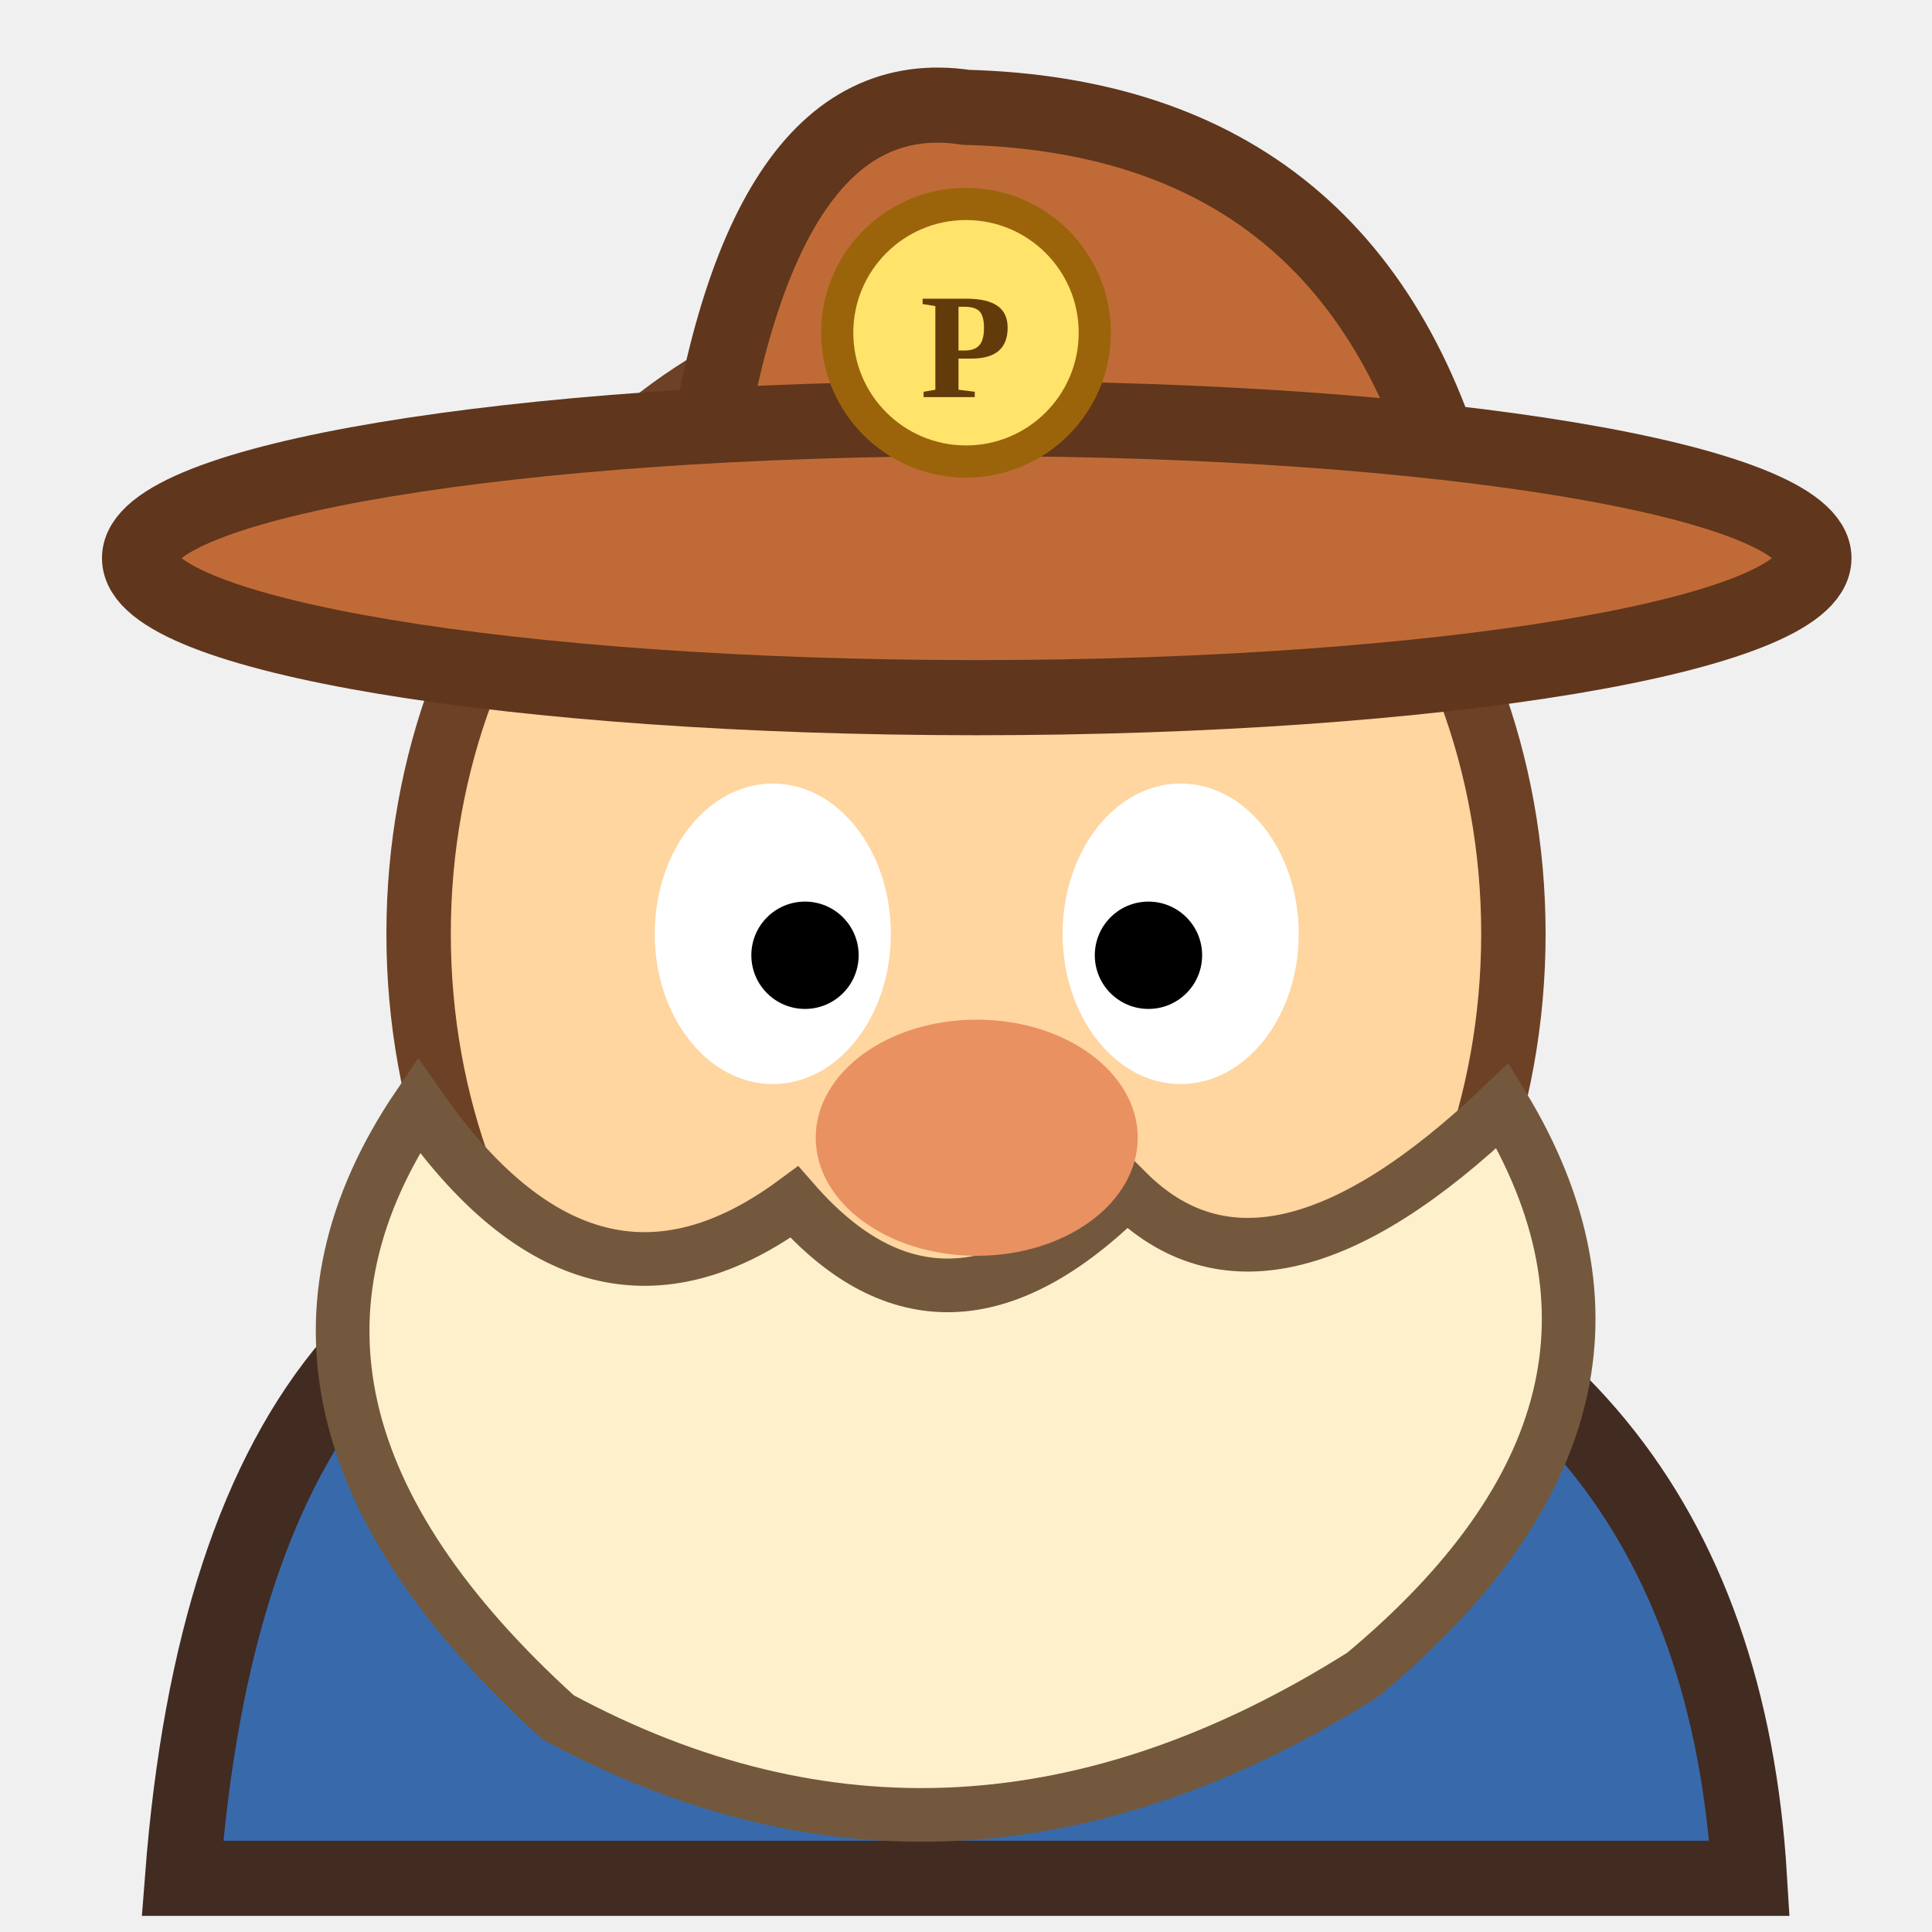
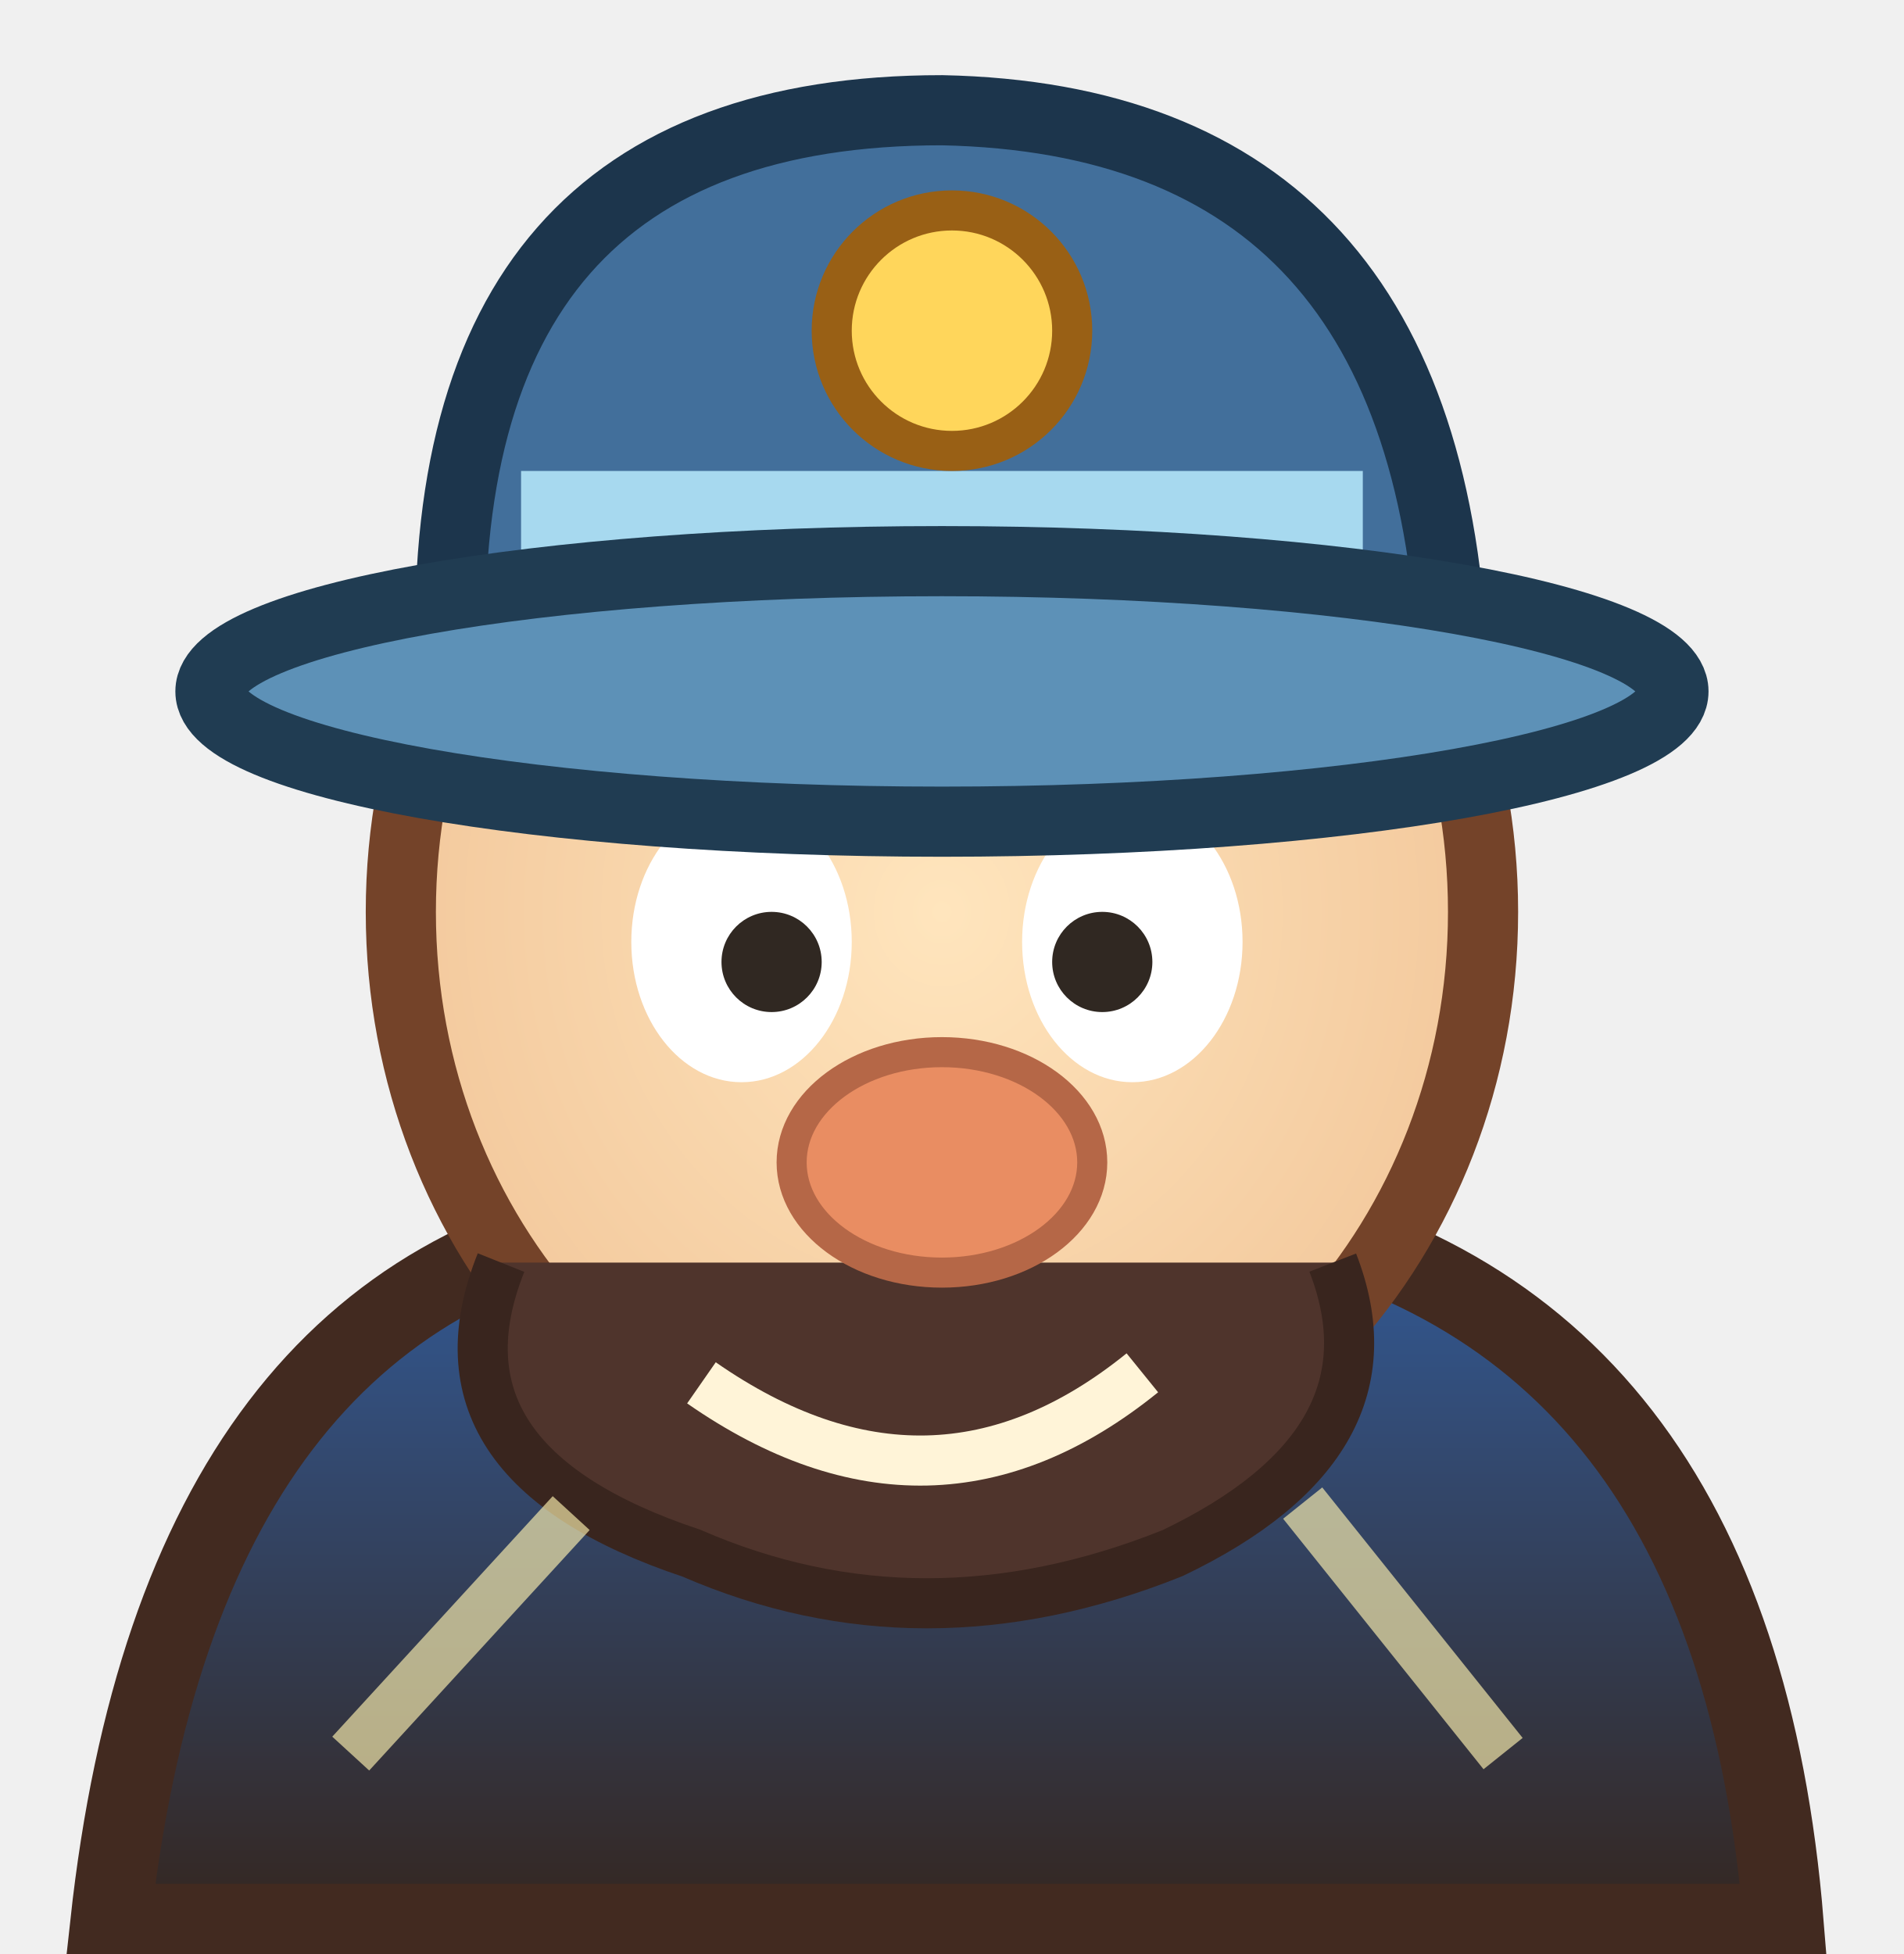
- <svg xmlns="http://www.w3.org/2000/svg" viewBox="0 0 180 180">
-   <path d="M17 175Q22 110 70 113H112Q160 125 163 175Z" fill="#386aab" stroke="#422b21" stroke-width="7" />
-   <ellipse cx="90" cy="87" rx="51" ry="58" fill="#ffd5a0" stroke="#6d4125" stroke-width="6" />
-   <path d="M39 103Q20 131 52 160Q89 180 127 156Q157 131 140 103Q118 124 105 111Q88 128 74 112Q55 126 39 103Z" fill="#fff0cc" stroke="#73583d" stroke-width="5" />
-   <ellipse cx="72" cy="87" rx="11" ry="14" fill="white" />
-   <ellipse cx="110" cy="87" rx="11" ry="14" fill="white" />
-   <circle cx="75" cy="89" r="5" />
-   <circle cx="107" cy="89" r="5" />
-   <ellipse cx="91" cy="106" rx="15" ry="11" fill="#e99161" />
-   <path d="M65 48Q70 7 90 10Q127 11 136 48Z" fill="#c06b37" stroke="#60361c" stroke-width="7" />
-   <ellipse cx="91" cy="52" rx="78" ry="13" fill="#c06b37" stroke="#60361c" stroke-width="7" />
-   <circle cx="90" cy="31" r="12" fill="#ffe36a" stroke="#9b640b" stroke-width="3" />
-   <text x="90" y="37" text-anchor="middle" font-size="14" font-weight="bold" fill="#623b0a">P</text>
+ <svg xmlns="http://www.w3.org/2000/svg" viewBox="0 0 190 195">
+   <defs>
+     <radialGradient id="skin">
+       <stop stop-color="#ffe5bd" />
+       <stop offset="1" stop-color="#f3c99d" />
+     </radialGradient>
+     <linearGradient id="coat" x2="0" y2="1">
+       <stop stop-color="#325b99" />
+       <stop offset="1" stop-color="#34261f" />
+     </linearGradient>
+   </defs>
+   <path d="M11 192Q18 128 65 121H123Q173 130 178 192Z" fill="url(#coat)" stroke="#422a20" stroke-width="8" />
+   <path d="M66 121L94 148 122 121" fill="#f4d7a6" stroke="#68462a" stroke-width="5" />
+   <ellipse cx="94" cy="91" rx="54" ry="59" fill="url(#skin)" stroke="#744329" stroke-width="7" />
+   <path d="M50 126Q42 146 69 155Q92 165 117 155Q140 144 133 126" fill="#4f342c" stroke="#39251e" stroke-width="5" />
+   <path d="M70 138Q93 154 114 137" fill="none" stroke="#fff4d8" stroke-width="5" />
+   <ellipse cx="74" cy="94" rx="11" ry="14" fill="#fff" />
+   <ellipse cx="113" cy="94" rx="11" ry="14" fill="#fff" />
+   <circle cx="77" cy="96" r="5" fill="#302822" />
+   <circle cx="110" cy="96" r="5" fill="#302822" />
+   <path d="M64 75Q74 68 84 76M103 76Q115 68 125 75" fill="none" stroke="#62402b" stroke-width="5" stroke-linecap="round" />
+   <ellipse cx="94" cy="116" rx="15" ry="11" fill="#e98d62" stroke="#b56747" stroke-width="3" />
+   <path d="M45 67Q43 11 94 11Q143 12 145 67Z" fill="#426f9b" stroke="#1c354c" stroke-width="7" />
+   <path d="M52 51H136" stroke="#a7d9ef" stroke-width="8" />
+   <ellipse cx="94" cy="69" rx="73" ry="13" fill="#5d91b7" stroke="#203c52" stroke-width="7" />
+   <circle cx="95" cy="33" r="12" fill="#ffd65b" stroke="#996015" stroke-width="4" />
+   <path d="M35 175L57 151M150 175L130 150" stroke="#fff2b0" stroke-width="5" opacity=".65" />
</svg>
